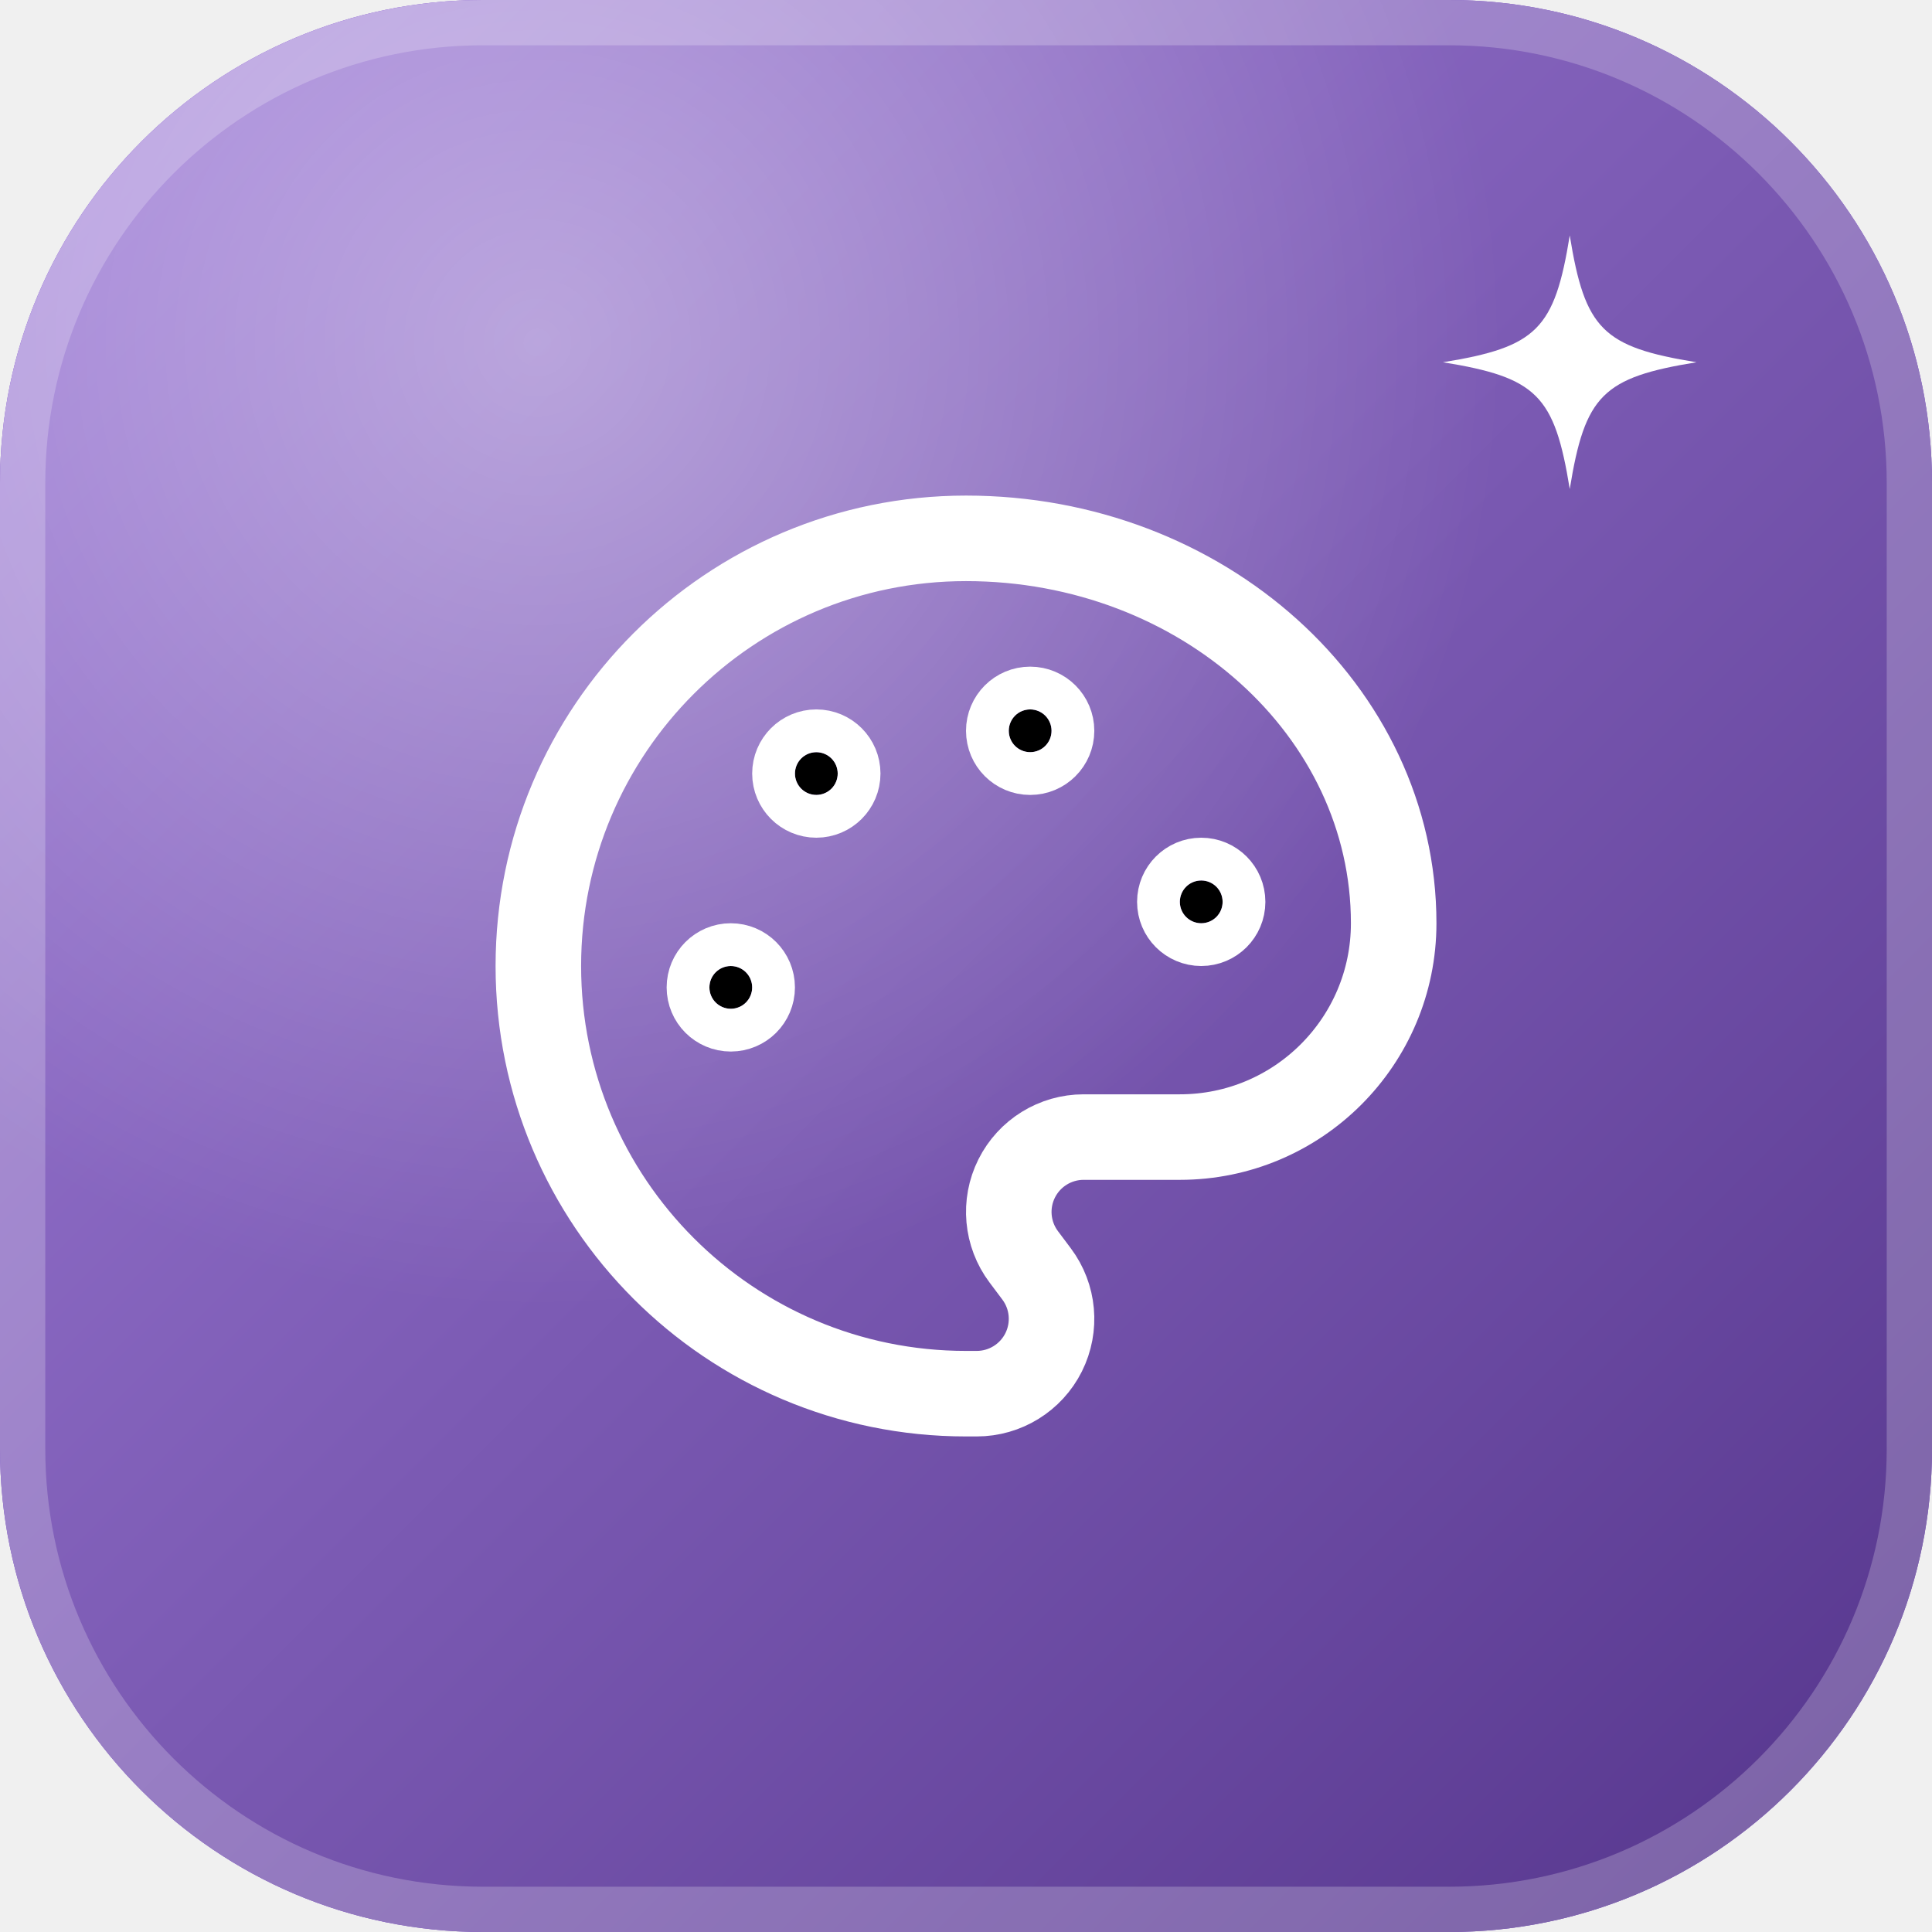
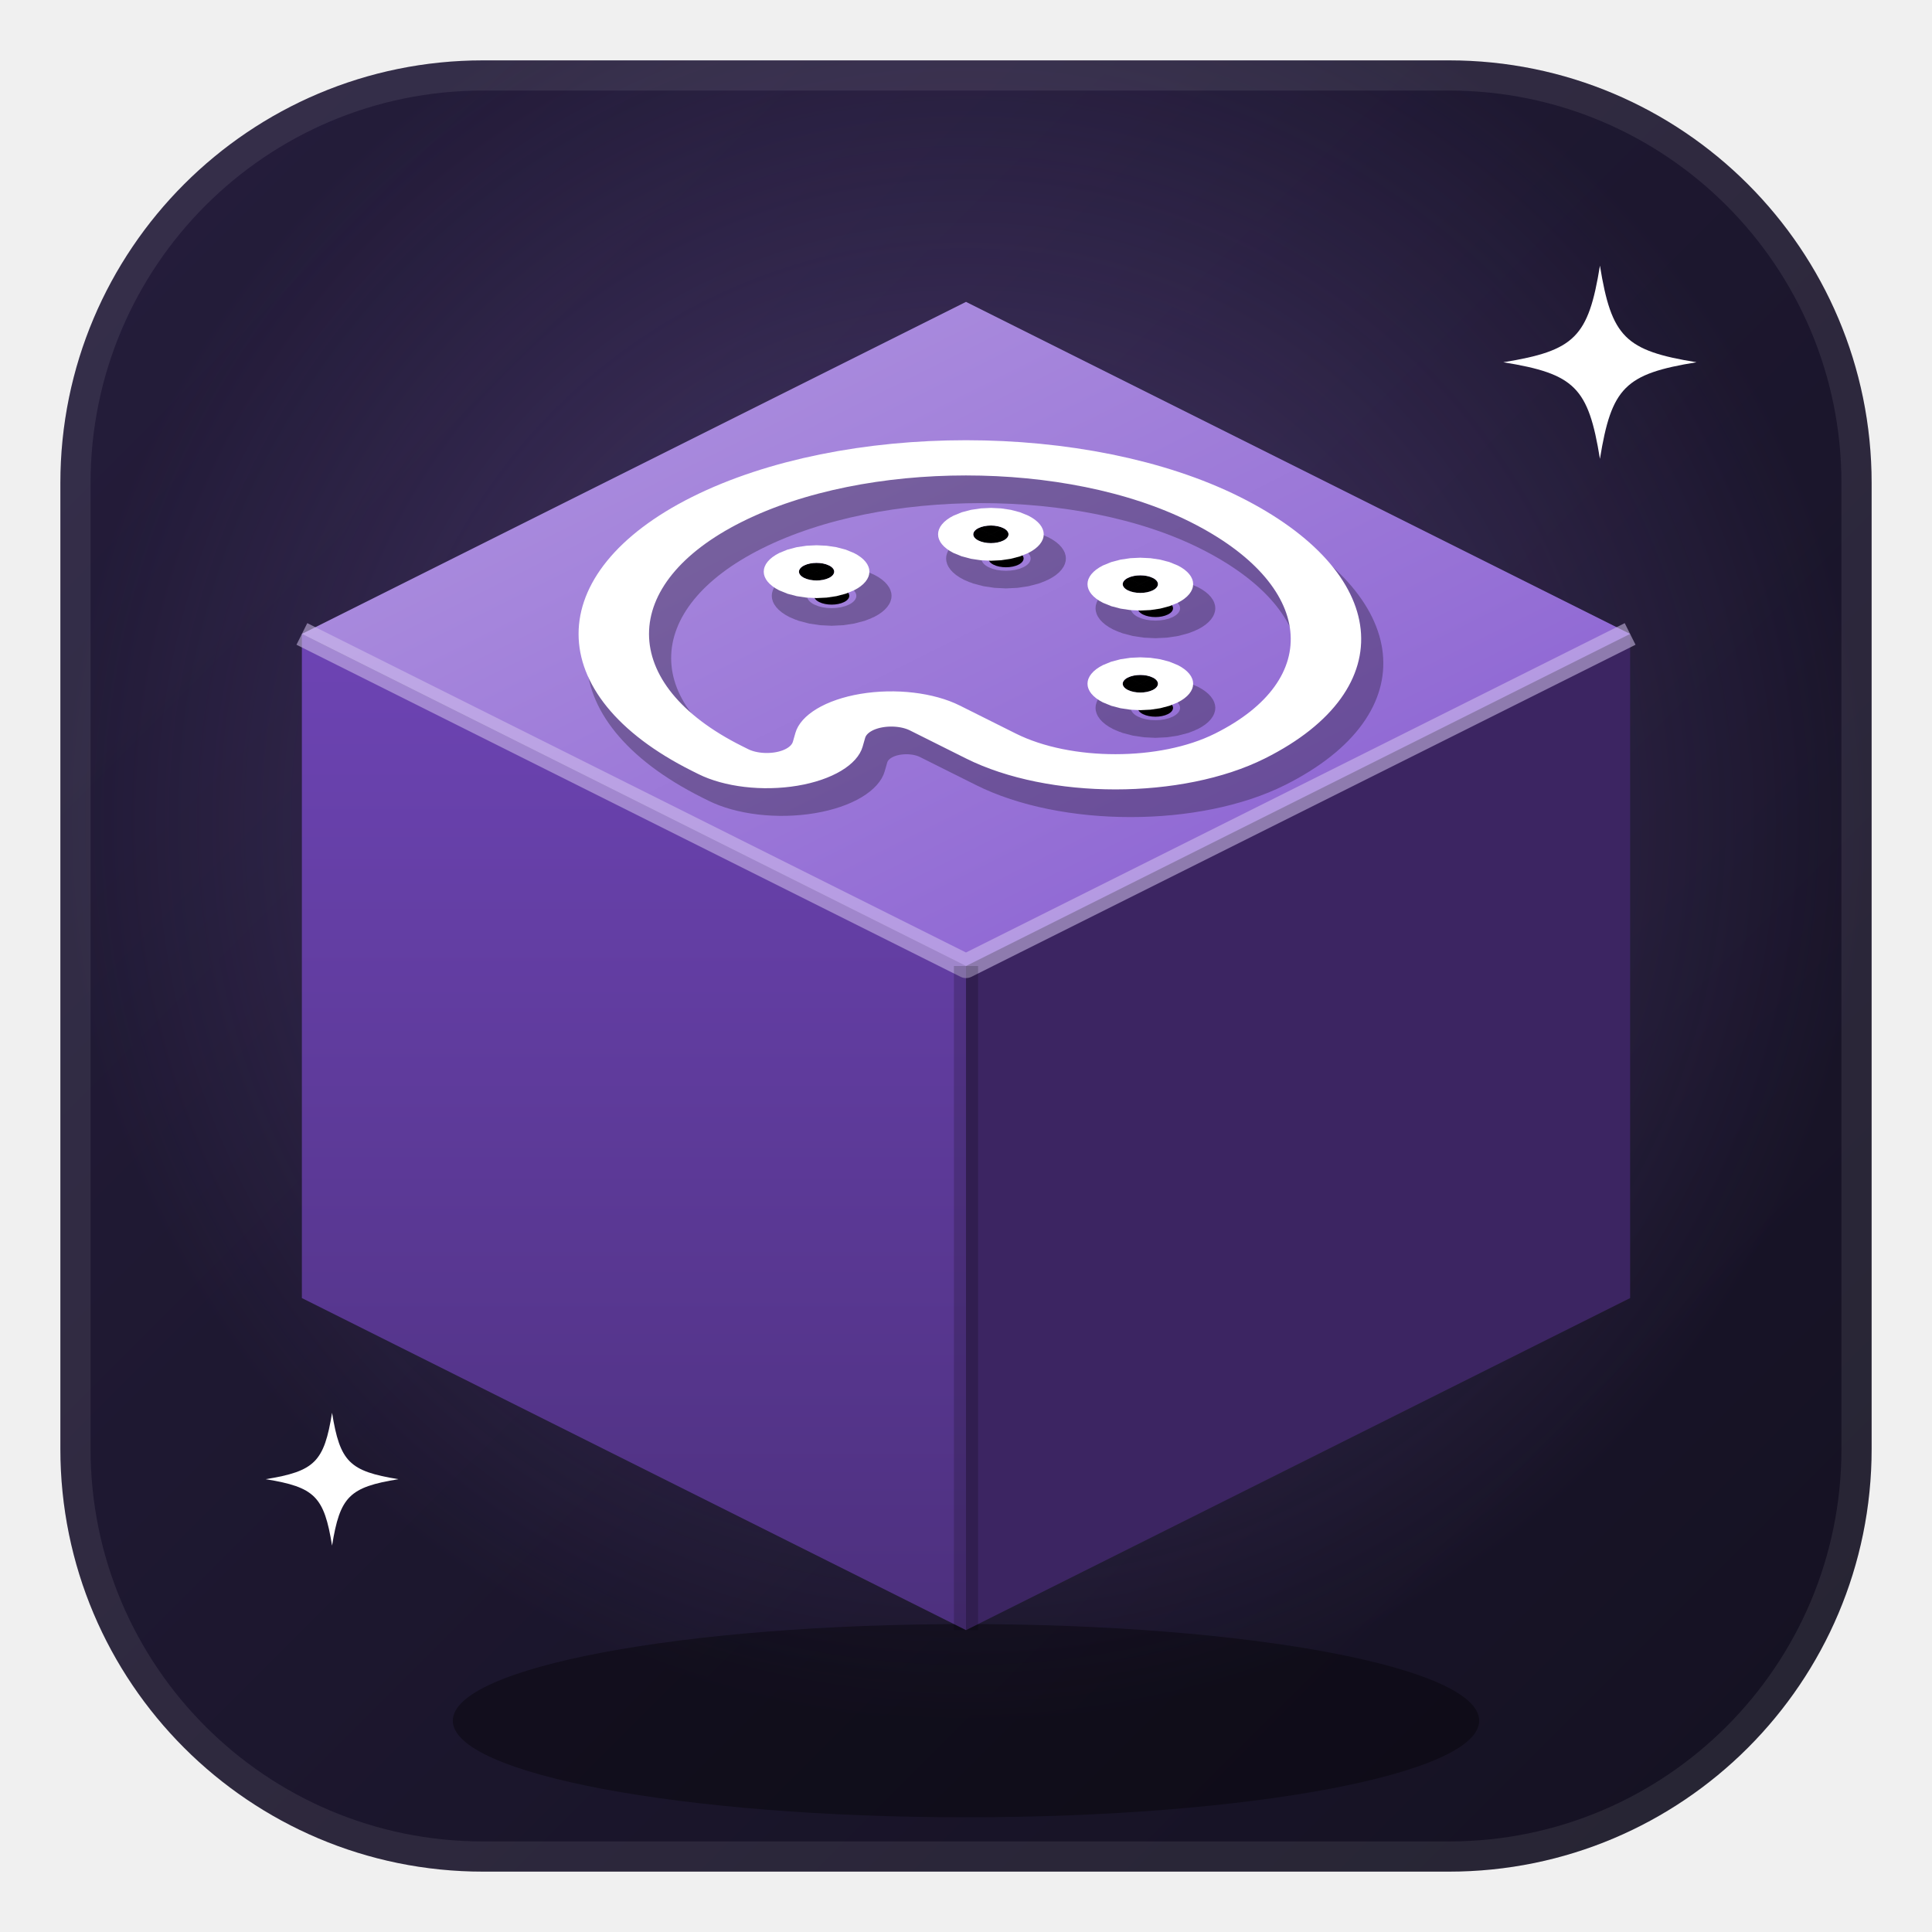
<svg xmlns="http://www.w3.org/2000/svg" viewBox="0 0 64 64" role="img" aria-hidden="true">
  <defs>
-     <linearGradient id="t" x1="0" y1="0" x2="1" y2="1">
-       <stop offset="0" stop-color="#a17fda" />
-       <stop offset="1" stop-color="#54348b" />
+     <linearGradient id="bg" x1="0" y1="0" x2="1" y2="1">
+       <stop offset="0" stop-color="#251d3c" />
+       <stop offset="1" stop-color="#141121" />
    </linearGradient>
-     <radialGradient id="h" cx=".28" cy=".18" r=".9">
-       <stop offset="0" stop-color="#ffffff" stop-opacity=".38" />
-       <stop offset=".55" stop-color="#ffffff" stop-opacity="0" />
+     <radialGradient id="halo" cx=".5" cy=".42" r=".5">
+       <stop offset="0" stop-color="#9671d6" stop-opacity=".38" />
+       <stop offset="1" stop-color="#9671d6" stop-opacity="0" />
    </radialGradient>
+     <linearGradient id="it" x1="0" y1="0" x2="1" y2="1">
+       <stop offset="0" stop-color="#b398e1" />
+       <stop offset="1" stop-color="#865bd0" />
+     </linearGradient>
+     <linearGradient id="il" x1="0" y1="0" x2="0" y2="1">
+       <stop offset="0" stop-color="#6d44b4" />
+       <stop offset="1" stop-color="#4d307e" />
+     </linearGradient>
+     <linearGradient id="ish" x1="0" y1="0" x2="1" y2="0">
+       <stop offset="0" stop-color="#fff" stop-opacity="0" />
+       <stop offset=".5" stop-color="#fff" stop-opacity=".55" />
+       <stop offset="1" stop-color="#fff" stop-opacity="0" />
+     </linearGradient>
+     <clipPath id="ic">
+       <path d="M32 10 L54 21 L32 32 L10 21 Z" />
+     </clipPath>
  </defs>
-   <style>.g,.o,.w,.s{transform-box:fill-box;transform-origin:50% 50%}@keyframes m{0%,100%{transform:rotate(-5deg)}50%{transform:rotate(5deg)}}.g{animation:m 4s ease-in-out infinite}@keyframes s{0%,100%{opacity:.35;transform:scale(.55) rotate(0)}50%{opacity:1;transform:scale(1) rotate(45deg)}}.s{animation:s 3s ease-in-out infinite}@media (prefers-reduced-motion:reduce){.g,.o,.w,.s,.g path,.g polyline{animation:none!important}}</style>
-   <rect width="64" height="64" rx="16" fill="#7c4dcc" />
-   <rect width="64" height="64" rx="16" fill="url(#t)" />
-   <rect width="64" height="64" rx="16" fill="url(#h)" />
-   <rect x=".75" y=".75" width="62.5" height="62.5" rx="15.25" fill="none" stroke="#ffffff" stroke-opacity=".22" stroke-width="1.5" />
-   <g transform="translate(15 15) scale(1.4167)">
-     <g class="g" fill="none" stroke="#ffffff" stroke-width="2" stroke-linecap="round" stroke-linejoin="round">
+   <style>.ibob,.ishadow{transform-box:fill-box;transform-origin:50% 50%}@keyframes ib{0%,100%{transform:translateY(0)}50%{transform:translateY(-2.2px)}}@keyframes isd{0%,100%{transform:scaleX(1);opacity:.35}50%{transform:scaleX(.86);opacity:.22}}@keyframes is{0%,55%{transform:translateX(0)}100%{transform:translateX(78px)}}@keyframes ig{0%,100%{opacity:.9}50%{opacity:1}}.ibob{animation:ib 4.2s ease-in-out infinite}.ishadow{animation:isd 4.2s ease-in-out infinite}.ishine{animation:is 5.5s ease-in-out infinite}.iglow{animation:ig 4.2s ease-in-out infinite}.sp{transform-box:fill-box;transform-origin:50% 50%;animation:tw 3.2s ease-in-out infinite}@keyframes tw{0%,100%{opacity:.15;transform:scale(.4) rotate(0)}50%{opacity:.95;transform:scale(1) rotate(45deg)}}@media (prefers-reduced-motion:reduce){*{animation:none!important}}</style>
+   <rect x="2" y="2" width="60" height="60" rx="14" fill="url(#bg)" />
+   <rect x="2" y="2" width="60" height="60" rx="14" fill="url(#halo)" />
+   <rect x="2.5" y="2.5" width="59" height="59" rx="13.5" fill="none" stroke="#fff" stroke-opacity=".08" />
+   <g class="ibob">
+     <ellipse cx="32" cy="57" rx="17" ry="3.2" fill="#000" opacity=".35" class="ishadow" />
+     <path d="M10 21 L32 32 V54 L10 43 Z" fill="url(#il)" />
+     <path d="M54 21 L32 32 V54 L54 43 Z" fill="#3c2562" />
+     <path d="M32 10 L54 21 L32 32 L10 21 Z" fill="url(#it)" />
+     <path d="M10 21 L32 32 L54 21" fill="none" stroke="#d1c1ed" stroke-opacity=".55" stroke-width=".8" stroke-linejoin="round" />
+     <path d="M32 32 V54" stroke="#000" stroke-opacity=".18" stroke-width=".8" />
+     <g clip-path="url(#ic)">
+       <rect class="ishine" x="-14" y="6" width="14" height="30" fill="url(#ish)" transform="skewX(-25)" />
+     </g>
+     <g transform="translate(.5 .8)">
+       <g transform="matrix(0.825 0.4125 -0.825 0.4125 32 11.100)" fill="none" stroke="#000" stroke-opacity=".28" stroke-width="2.4" stroke-linecap="round" stroke-linejoin="round">
+         <path d="M12 22a1 1 0 0 1 0-20 10 9 0 0 1 10 9 5 5 0 0 1-5 5h-2.25a1.75 1.75 0 0 0-1.4 2.8l.3.4a1.75 1.75 0 0 1-1.4 2.8z" />
+         <circle cx="13.5" cy="6.5" r=".5" fill="currentColor" />
+         <circle cx="17.5" cy="10.5" r=".5" fill="currentColor" />
+         <circle cx="6.5" cy="12.5" r=".5" fill="currentColor" />
+         <circle cx="8.5" cy="7.5" r=".5" fill="currentColor" />
+       </g>
+     </g>
+     <g class="iglow" transform="matrix(0.825 0.4125 -0.825 0.4125 32 11.100)" fill="none" stroke="#fff" stroke-width="2" stroke-linecap="round" stroke-linejoin="round">
      <path d="M12 22a1 1 0 0 1 0-20 10 9 0 0 1 10 9 5 5 0 0 1-5 5h-2.25a1.75 1.75 0 0 0-1.4 2.8l.3.4a1.75 1.75 0 0 1-1.4 2.8z" />
      <circle cx="13.5" cy="6.5" r=".5" fill="currentColor" />
      <circle cx="17.5" cy="10.5" r=".5" fill="currentColor" />
      <circle cx="6.5" cy="12.5" r=".5" fill="currentColor" />
      <circle cx="8.5" cy="7.5" r=".5" fill="currentColor" />
    </g>
  </g>
-   <g transform="translate(52 12) scale(.42)">
-     <path class="s" d="M0 -10 C1.2 -2.6 2.6 -1.2 10 0 C2.6 1.2 1.2 2.6 0 10 C-1.2 2.6 -2.6 1.2 -10 0 C-2.6 -1.2 -1.2 -2.6 0 -10Z" fill="#ffffff" />
+   <g transform="translate(53 12) scale(.32)">
+     <path class="sp" d="M0 -10 C1.2 -2.6 2.6 -1.2 10 0 C2.6 1.2 1.2 2.6 0 10 C-1.2 2.6 -2.6 1.2 -10 0 C-2.6 -1.2 -1.2 -2.6 0 -10Z" fill="#fff" />
+   </g>
+   <g transform="translate(11 49) scale(.22)">
+     <path class="sp" style="animation-delay:1.4s" d="M0 -10 C1.2 -2.6 2.6 -1.2 10 0 C2.6 1.2 1.2 2.6 0 10 C-1.2 2.6 -2.6 1.2 -10 0 C-2.6 -1.2 -1.2 -2.6 0 -10Z" fill="#fff" />
  </g>
</svg>
